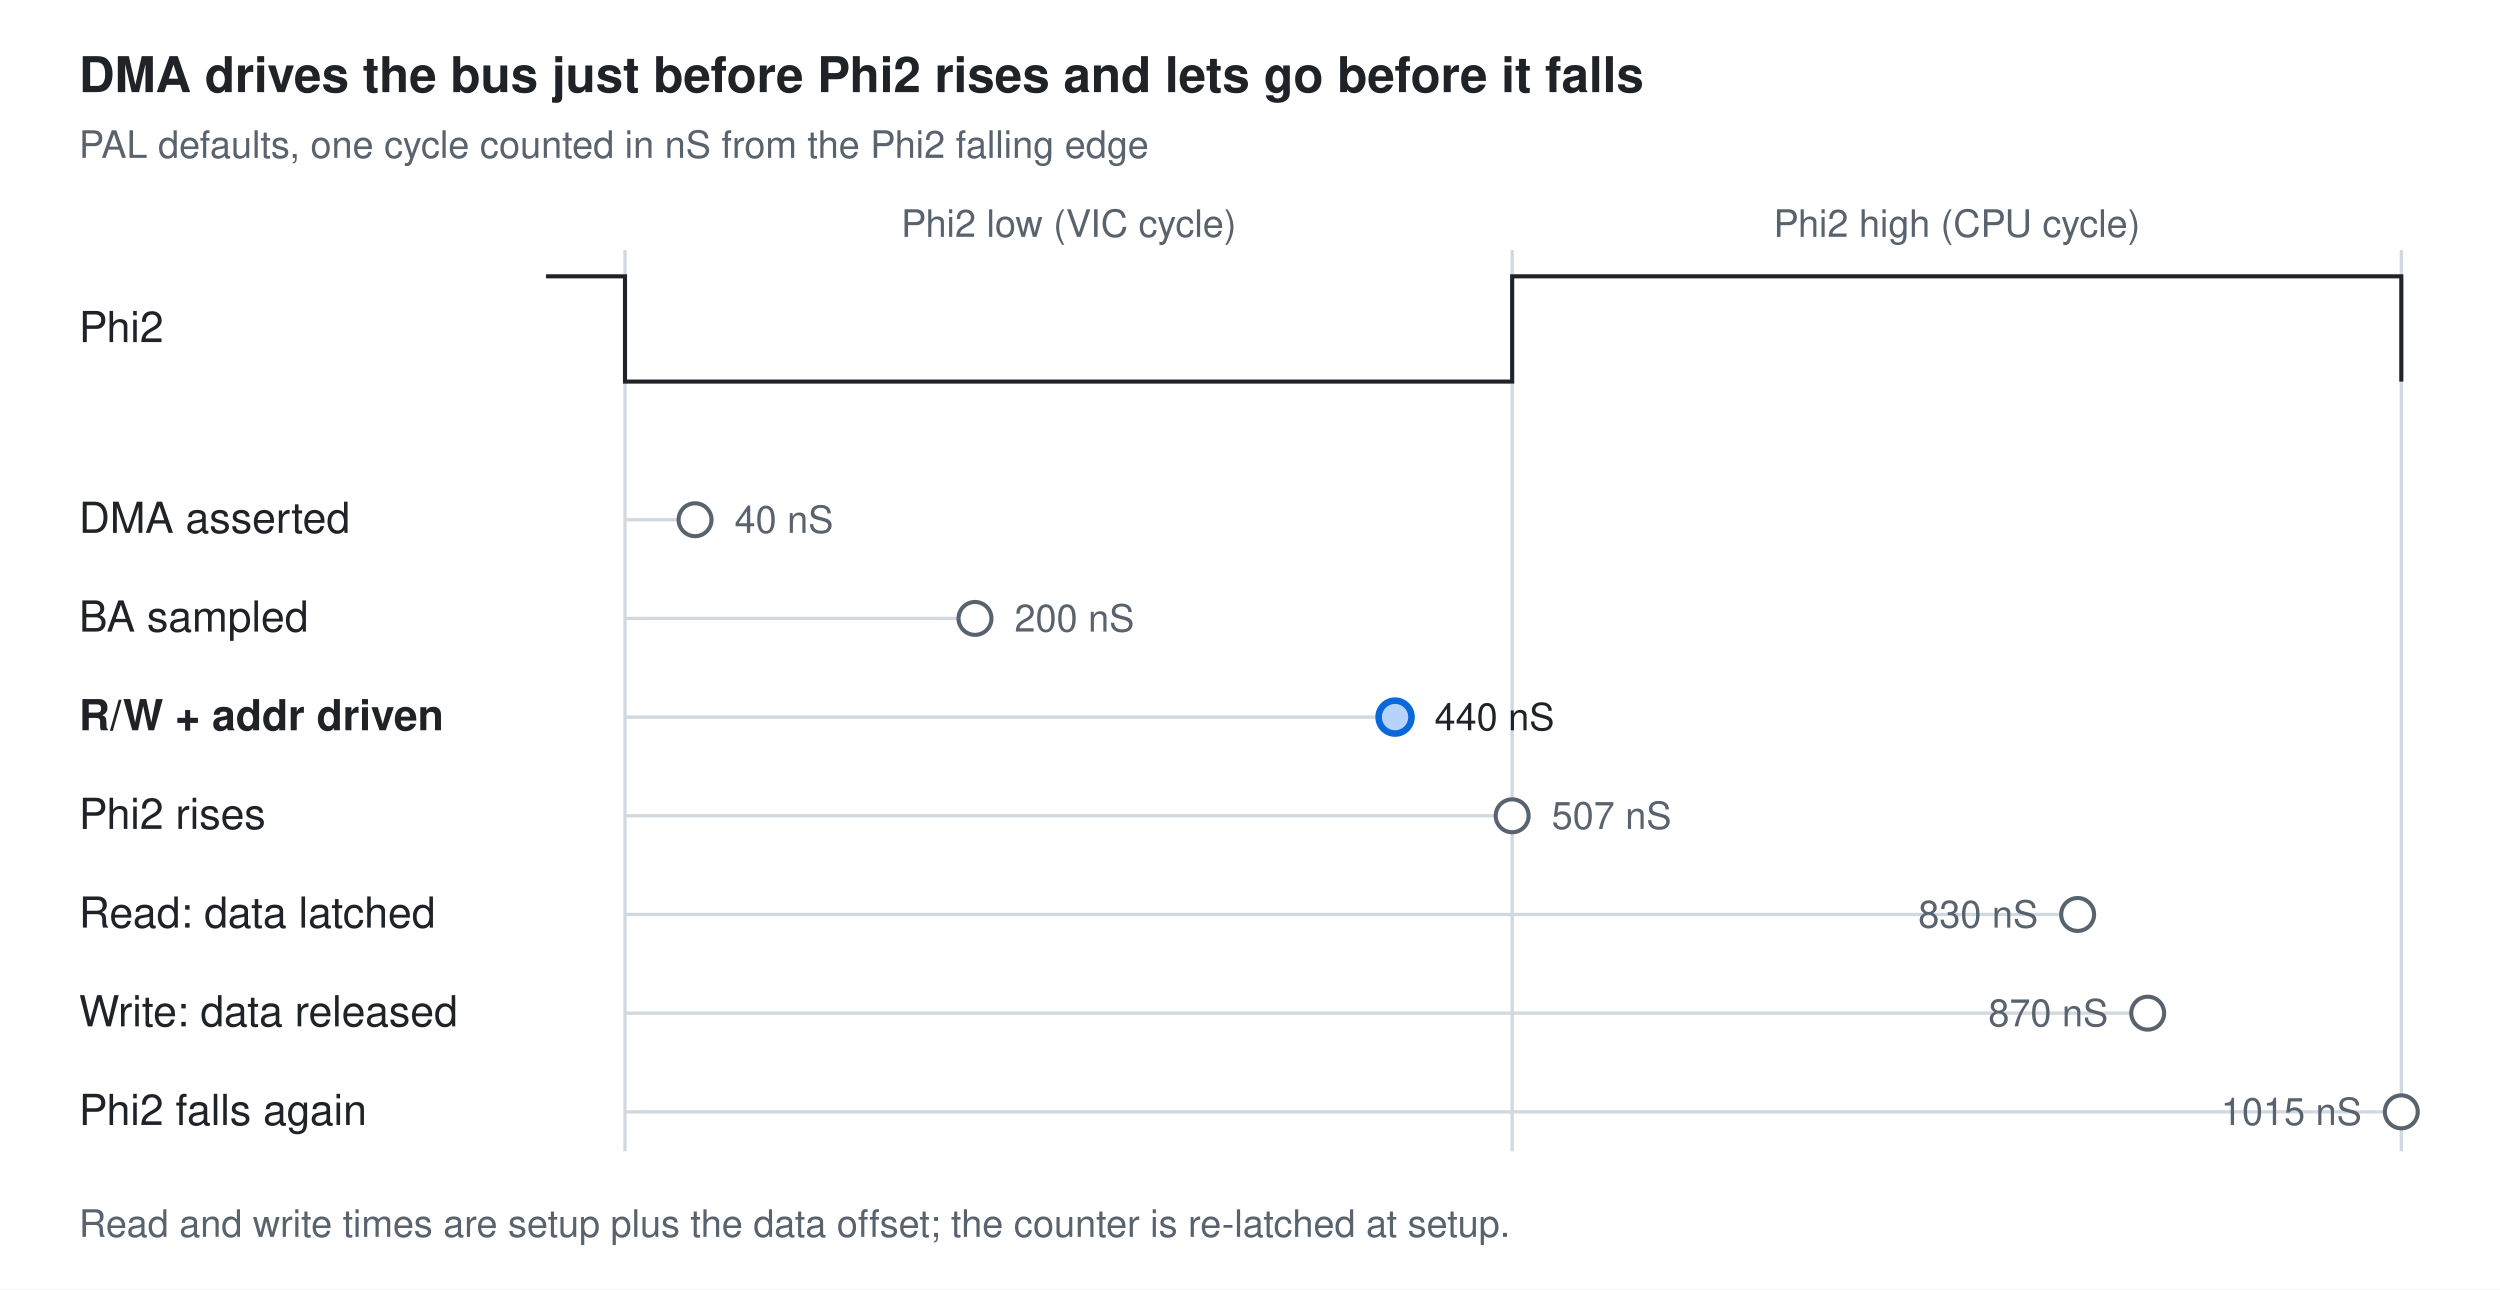
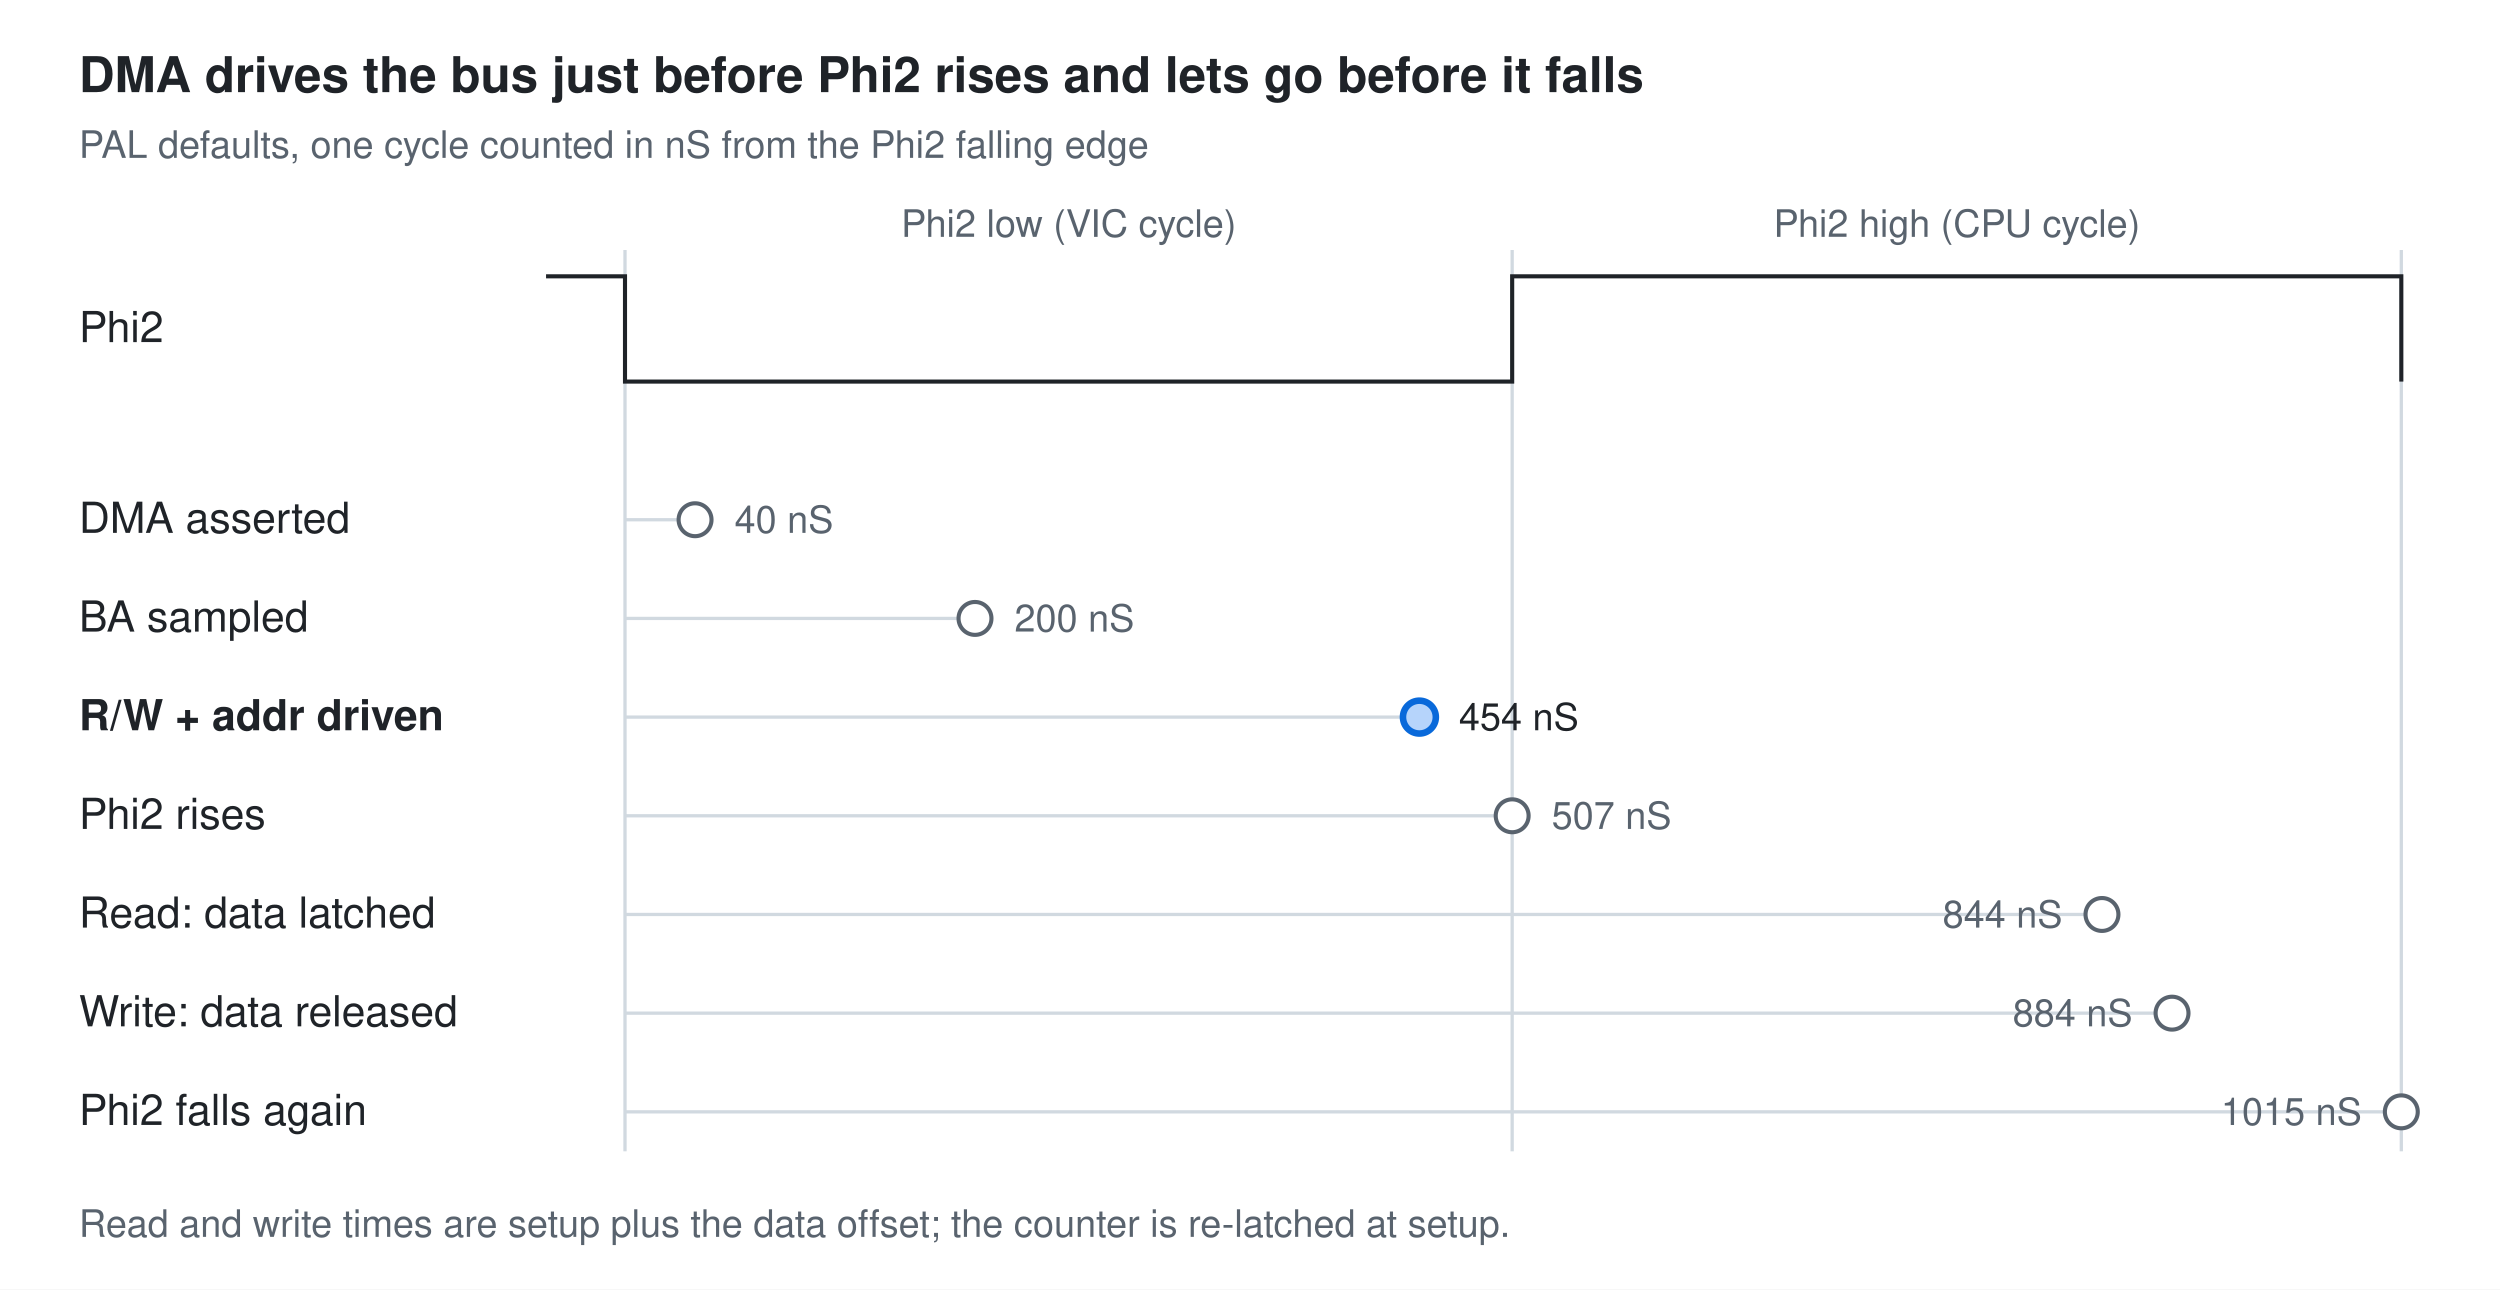
<svg xmlns="http://www.w3.org/2000/svg" viewBox="0 0 760 392" width="760" height="392" role="img" aria-label="DMA drives the bus just before Phi2 rises and lets go before it falls" font-family="Segoe UI, Helvetica, Arial, sans-serif" font-size="13">
  <rect width="760" height="392" fill="#ffffff" />
  <text x="24" y="28" font-size="15" font-weight="600" fill="#1f2328">DMA drives the bus just before Phi2 rises and lets go before it falls</text>
  <text x="24" y="48" font-size="11.5" fill="#59636e">PAL defaults, one cycle counted in nS from the Phi2 falling edge</text>
  <g stroke="#d1d9e0">
    <line x1="190" y1="76" x2="190" y2="350" />
    <line x1="459.7" y1="76" x2="459.7" y2="350" />
    <line x1="730" y1="76" x2="730" y2="350" />
  </g>
  <path d="M166 84H190V116H459.7V84H730V116" fill="none" stroke="#1f2328" stroke-width="1.25" />
  <text x="24" y="104" fill="#1f2328">Phi2</text>
  <text x="324.9" y="72" text-anchor="middle" font-size="11.5" fill="#59636e">Phi2 low (VIC cycle)</text>
  <text x="594.9" y="72" text-anchor="middle" font-size="11.5" fill="#59636e">Phi2 high (CPU cycle)</text>
  <g stroke="#d1d9e0">
    <line x1="190" y1="158" x2="211.3" y2="158" />
    <line x1="190" y1="188" x2="296.4" y2="188" />
-     <line x1="190" y1="218" x2="424.1" y2="218" />
+     <line x1="190" y1="218" x2="431.5" y2="218" />
    <line x1="190" y1="248" x2="459.7" y2="248" />
-     <line x1="190" y1="278" x2="631.6" y2="278" />
-     <line x1="190" y1="308" x2="652.9" y2="308" />
+     <line x1="190" y1="278" x2="639.0" y2="278" />
+     <line x1="190" y1="308" x2="660.3" y2="308" />
    <line x1="190" y1="338" x2="730" y2="338" />
  </g>
  <g fill="#ffffff" stroke="#59636e" stroke-width="1.25">
    <circle cx="211.3" cy="158" r="5" />
    <circle cx="296.4" cy="188" r="5" />
    <circle cx="459.7" cy="248" r="5" />
-     <circle cx="631.6" cy="278" r="5" />
-     <circle cx="652.9" cy="308" r="5" />
+     <circle cx="639.0" cy="278" r="5" />
+     <circle cx="660.3" cy="308" r="5" />
    <circle cx="730" cy="338" r="5" />
  </g>
-   <circle cx="424.1" cy="218" r="5" fill="#b6d4fb" stroke="#0969da" stroke-width="2" />
+   <circle cx="431.5" cy="218" r="5" fill="#b6d4fb" stroke="#0969da" stroke-width="2" />
  <g fill="#59636e" font-size="11.5">
    <text x="223.3" y="162">40 nS</text>
    <text x="308.4" y="192">200 nS</text>
-     <text x="619.6" y="282" text-anchor="end">830 nS</text>
-     <text x="640.9" y="312" text-anchor="end">870 nS</text>
+     <text x="627.0" y="282" text-anchor="end">844 nS</text>
+     <text x="648.3" y="312" text-anchor="end">884 nS</text>
    <text x="718" y="342" text-anchor="end">1015 nS</text>
    <text x="471.7" y="252">507 nS</text>
  </g>
-   <text x="436.1" y="222" font-size="11.5" fill="#1f2328">440 nS</text>
+   <text x="443.5" y="222" font-size="11.5" fill="#1f2328">454 nS</text>
  <g fill="#1f2328">
    <text x="24" y="162">DMA asserted</text>
    <text x="24" y="192">BA sampled</text>
    <text x="24" y="222" font-weight="600">R/W + addr driven</text>
    <text x="24" y="252">Phi2 rises</text>
    <text x="24" y="282">Read: data latched</text>
    <text x="24" y="312">Write: data released</text>
    <text x="24" y="342">Phi2 falls again</text>
  </g>
  <text x="24" y="376" font-size="11.5" fill="#59636e">Read and write times are setup plus the data offset; the counter is re-latched at setup.</text>
</svg>
